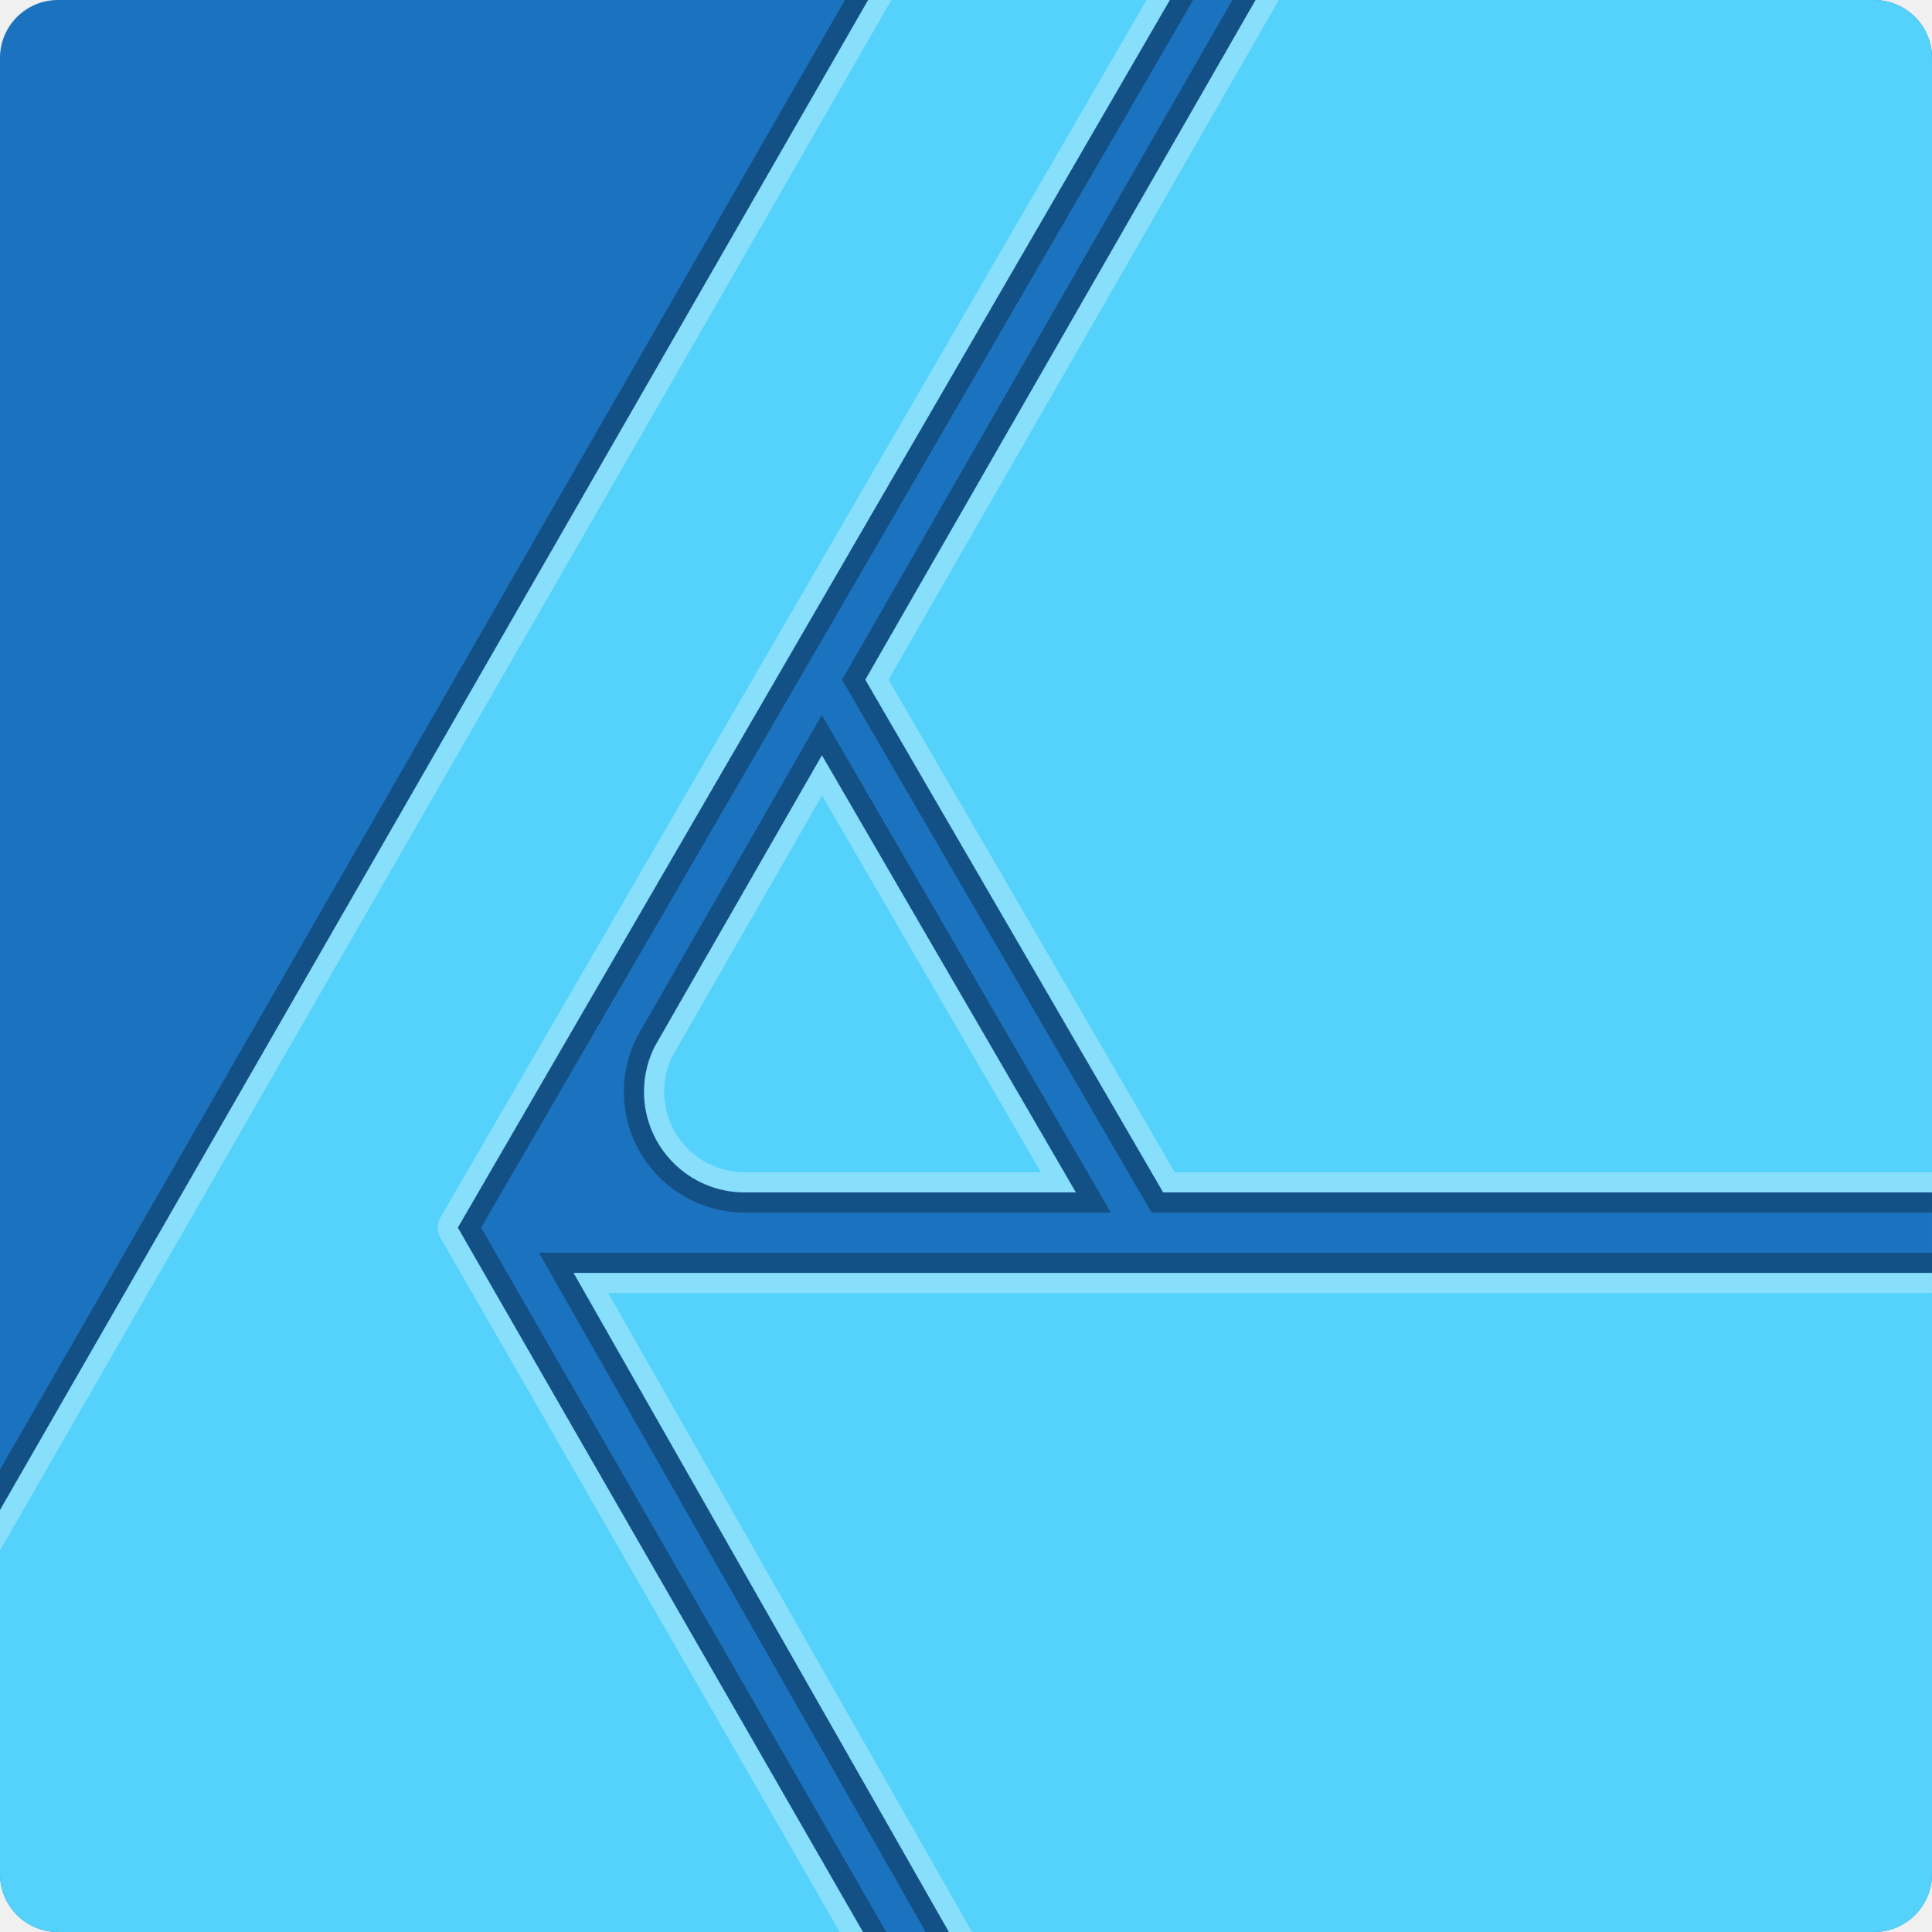
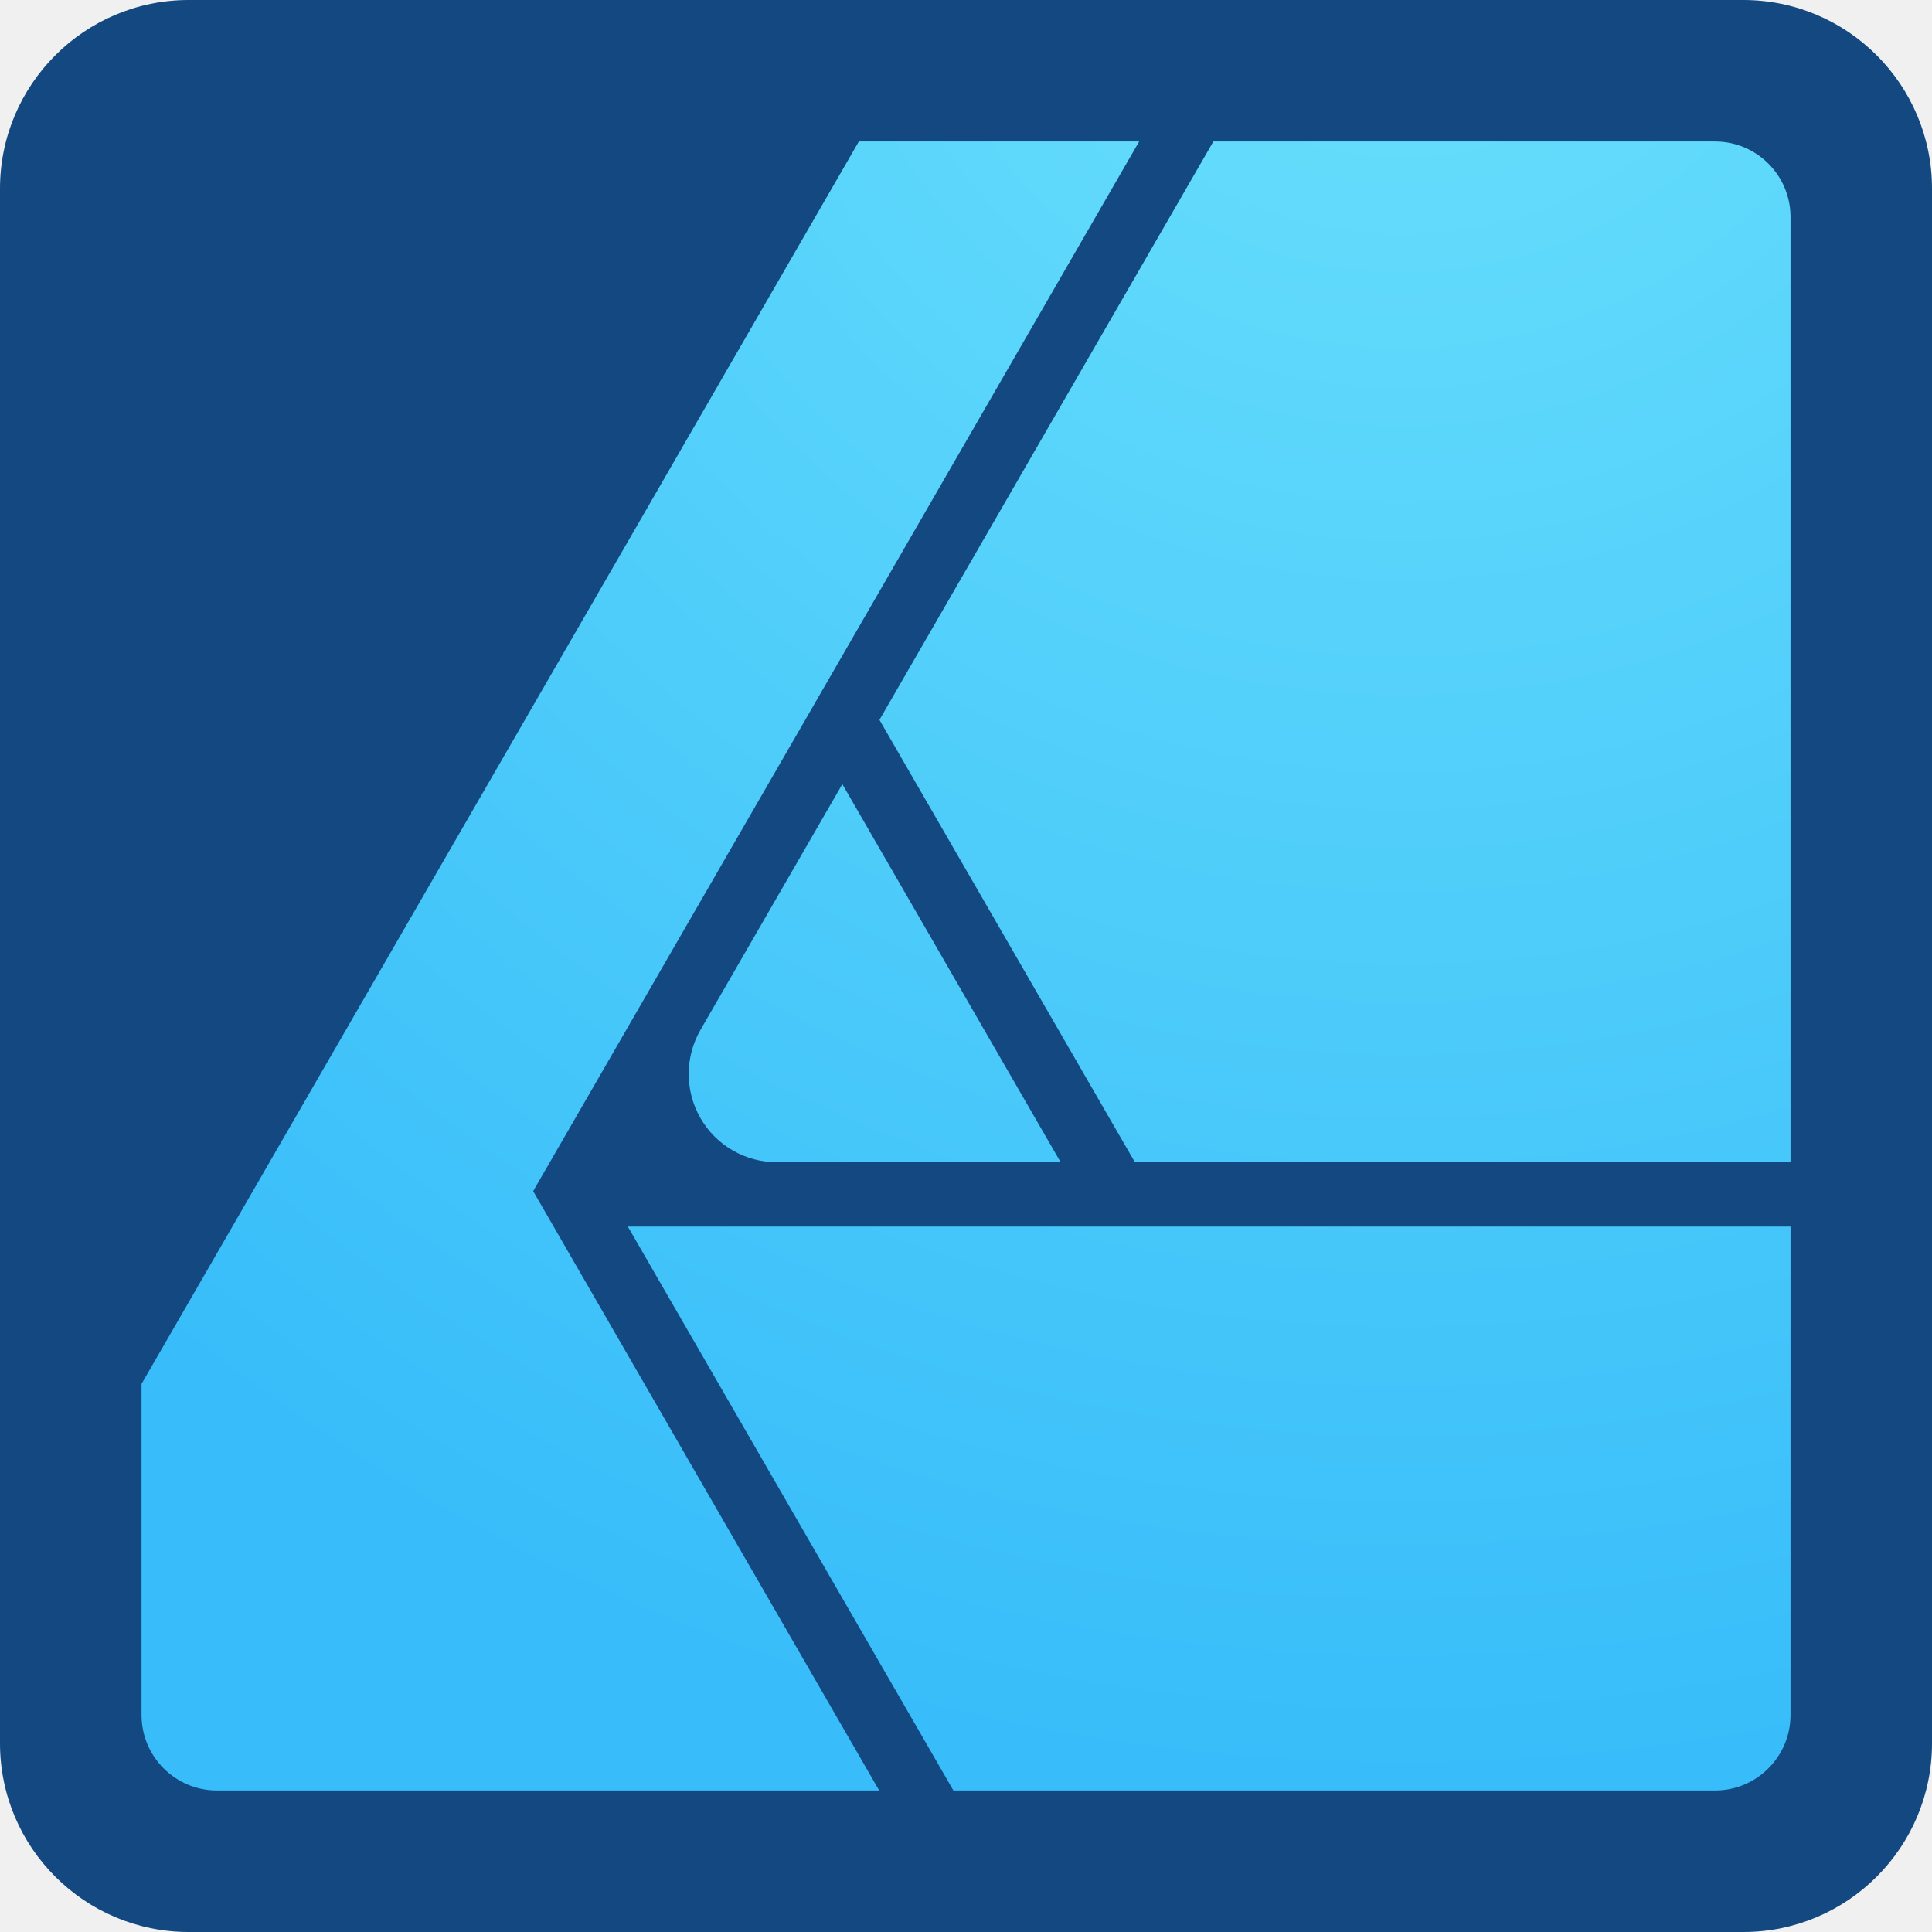
- <svg xmlns="http://www.w3.org/2000/svg" width="100%" height="100%" viewBox="0 0 384 384" version="1.1" xml:space="preserve" style="fill-rule:evenodd;clip-rule:evenodd;stroke-linejoin:round;stroke-miterlimit:2;">
-   <g id="Logo__AffinityDesigner" transform="matrix(0.893023,0,0,0.831169,-11.6093,0)">
-     <rect x="13" y="0" width="430" height="462" style="fill:none;" />
-     <g id="ver1" transform="matrix(1.11979,0,0,1.20312,-32.9115,-21.6562)">
-       <path id="RectangleMask" d="M425,29.52C425,23.162 419.838,18 413.48,18L52.52,18C46.162,18 41,23.162 41,29.52L41,390.48C41,396.838 46.162,402 52.52,402L413.48,402C419.838,402 425,396.838 425,390.48L425,29.52Z" style="fill:rgb(27,114,190);" />
-       <clipPath id="_clip1">
-         <path id="RectangleMask1" d="M425,29.52C425,23.162 419.838,18 413.48,18L52.52,18C46.162,18 41,23.162 41,29.52L41,390.48C41,396.838 46.162,402 52.52,402L413.48,402C419.838,402 425,396.838 425,390.48L425,29.52Z" />
-       </clipPath>
-       <g clip-path="url(#_clip1)">
-         <g transform="matrix(1,0,0,1,13,0)">
-           <path d="M191.365,168.116L241.84,255L176,255C164.962,255 156,246.038 156,235C156,231.718 156.792,228.62 158.195,225.888L191.365,168.116Z" style="fill:rgb(85,210,251);" />
-           <path d="M248.79,259L191.345,160.118L154.679,223.978C152.952,227.341 152,231.06 152,235C152,248.246 162.754,259 176,259C176,259 248.79,259 248.79,259ZM191.365,168.116L241.84,255L176,255C164.962,255 156,246.038 156,235C156,231.718 156.792,228.62 158.195,225.888L191.365,168.116Z" style="fill-opacity:0.3;" />
-           <path d="M191.365,168.116L241.84,255L176,255C164.962,255 156,246.038 156,235C156,231.718 156.792,228.62 158.195,225.888L191.365,168.116ZM191.385,176.114L234.891,251C234.891,251 176,251 176,251C167.169,251 160,243.831 160,235C160,232.413 160.614,229.968 161.707,227.806C161.713,227.793 191.385,176.114 191.385,176.114L191.385,176.114Z" style="fill:white;fill-opacity:0.3;" />
-         </g>
-         <g transform="matrix(1,0,0,1,13,0)">
-           <path d="M199.988,153.098L281,12L430,12L430,255L259.188,255L199.988,153.098Z" style="fill:rgb(85,210,251);" />
-           <path d="M278.684,8L195.369,153.109L256.886,259L434,259L434,8L278.684,8ZM199.988,153.098L281,12L430,12L430,255L259.188,255L199.988,153.098Z" style="fill-opacity:0.3;" />
-           <path d="M199.988,153.098L281,12L430,12L430,255L259.188,255L199.988,153.098ZM204.607,153.086L283.316,16C283.316,16 426,16 426,16C426,16 426,251 426,251C426,251 261.49,251 261.49,251L204.607,153.086Z" style="fill:white;fill-opacity:0.3;" />
-         </g>
-         <path d="M443,271L155,271L237,415L443,415L443,271Z" style="fill:rgb(85,210,251);" />
-         <path d="M447,419L447,267L148.119,267L234.675,419L447,419ZM443,271L155,271L237,415L443,415L443,271Z" style="fill-opacity:0.3;" />
-         <path d="M443,271L155,271L237,415L443,415L443,271ZM439,275L439,411C439,411 239.325,411 239.325,411C239.325,411 161.881,275 161.881,275L439,275Z" style="fill:white;fill-opacity:0.3;" />
-         <path d="M220,415L29,415L29,339L217,12L277,12L132,262L220,415Z" style="fill:rgb(85,210,251);" />
-         <path d="M25,419L226.915,419L136.619,262.008C150.299,238.423 280.46,14.007 280.46,14.007L283.944,8L214.686,8L25,337.932L25,419ZM220,415L29,415L29,339L217,12L277,12L132,262L220,415Z" style="fill-opacity:0.3;" />
-         <path d="M220,415L29,415L29,339L217,12L277,12L132,262L220,415ZM213.085,411L33,411C33,411 33,340.068 33,340.068C33,340.068 219.314,16 219.314,16C219.314,16 270.056,16 270.056,16C270.056,16 128.54,259.993 128.54,259.993C127.823,261.23 127.82,262.755 128.533,263.994L213.085,411Z" style="fill:white;fill-opacity:0.3;" />
-       </g>
-     </g>
+ <svg xmlns="http://www.w3.org/2000/svg" version="1.1" id="Layer_1" x="0px" y="0px" width="280px" height="280px" viewBox="0 0 280 280" enable-background="new 0 0 280 280" xml:space="preserve">
+   <g>
+     <path fill="#134881" d="M280,27.343C280,12.252,267.748,0,252.656,0H27.346C12.254,0,0,12.252,0,27.343v225.311   C0,267.746,12.254,280,27.346,280h225.311C267.748,280,280,267.746,280,252.654V27.343z" />
+     <radialGradient id="SVGID_1_" cx="-103.766" cy="259.282" r="2.32" gradientTransform="matrix(122.3514 0 0 -122.3514 12899.205 31698.982)" gradientUnits="userSpaceOnUse">
+       <stop offset="0" style="stop-color:#6BE1FB" />
+       <stop offset="1" style="stop-color:#38BDFA" />
+     </radialGradient>
+     <path fill="url(#SVGID_1_)" d="M259.495,248.639c-0.048,5.996-4.931,10.853-10.938,10.853H138.174l-47.182-81.723h168.503V248.639   L259.495,248.639z M20.511,248.553v-47.983L124.469,20.507h40.627L77.271,172.63l50.147,86.861h-95.97   C25.411,259.491,20.511,254.59,20.511,248.553z M153.721,168.449h-41.075c-4.587,0-8.824-2.406-11.114-6.379   c-2.296-3.97-2.296-8.864,0-12.834l20.547-35.594L153.721,168.449z M248.558,20.507c6.007,0,10.89,4.856,10.938,10.854v137.088   h-95.014l-37.025-64.12l48.394-83.822H248.558z" />
  </g>
</svg>
